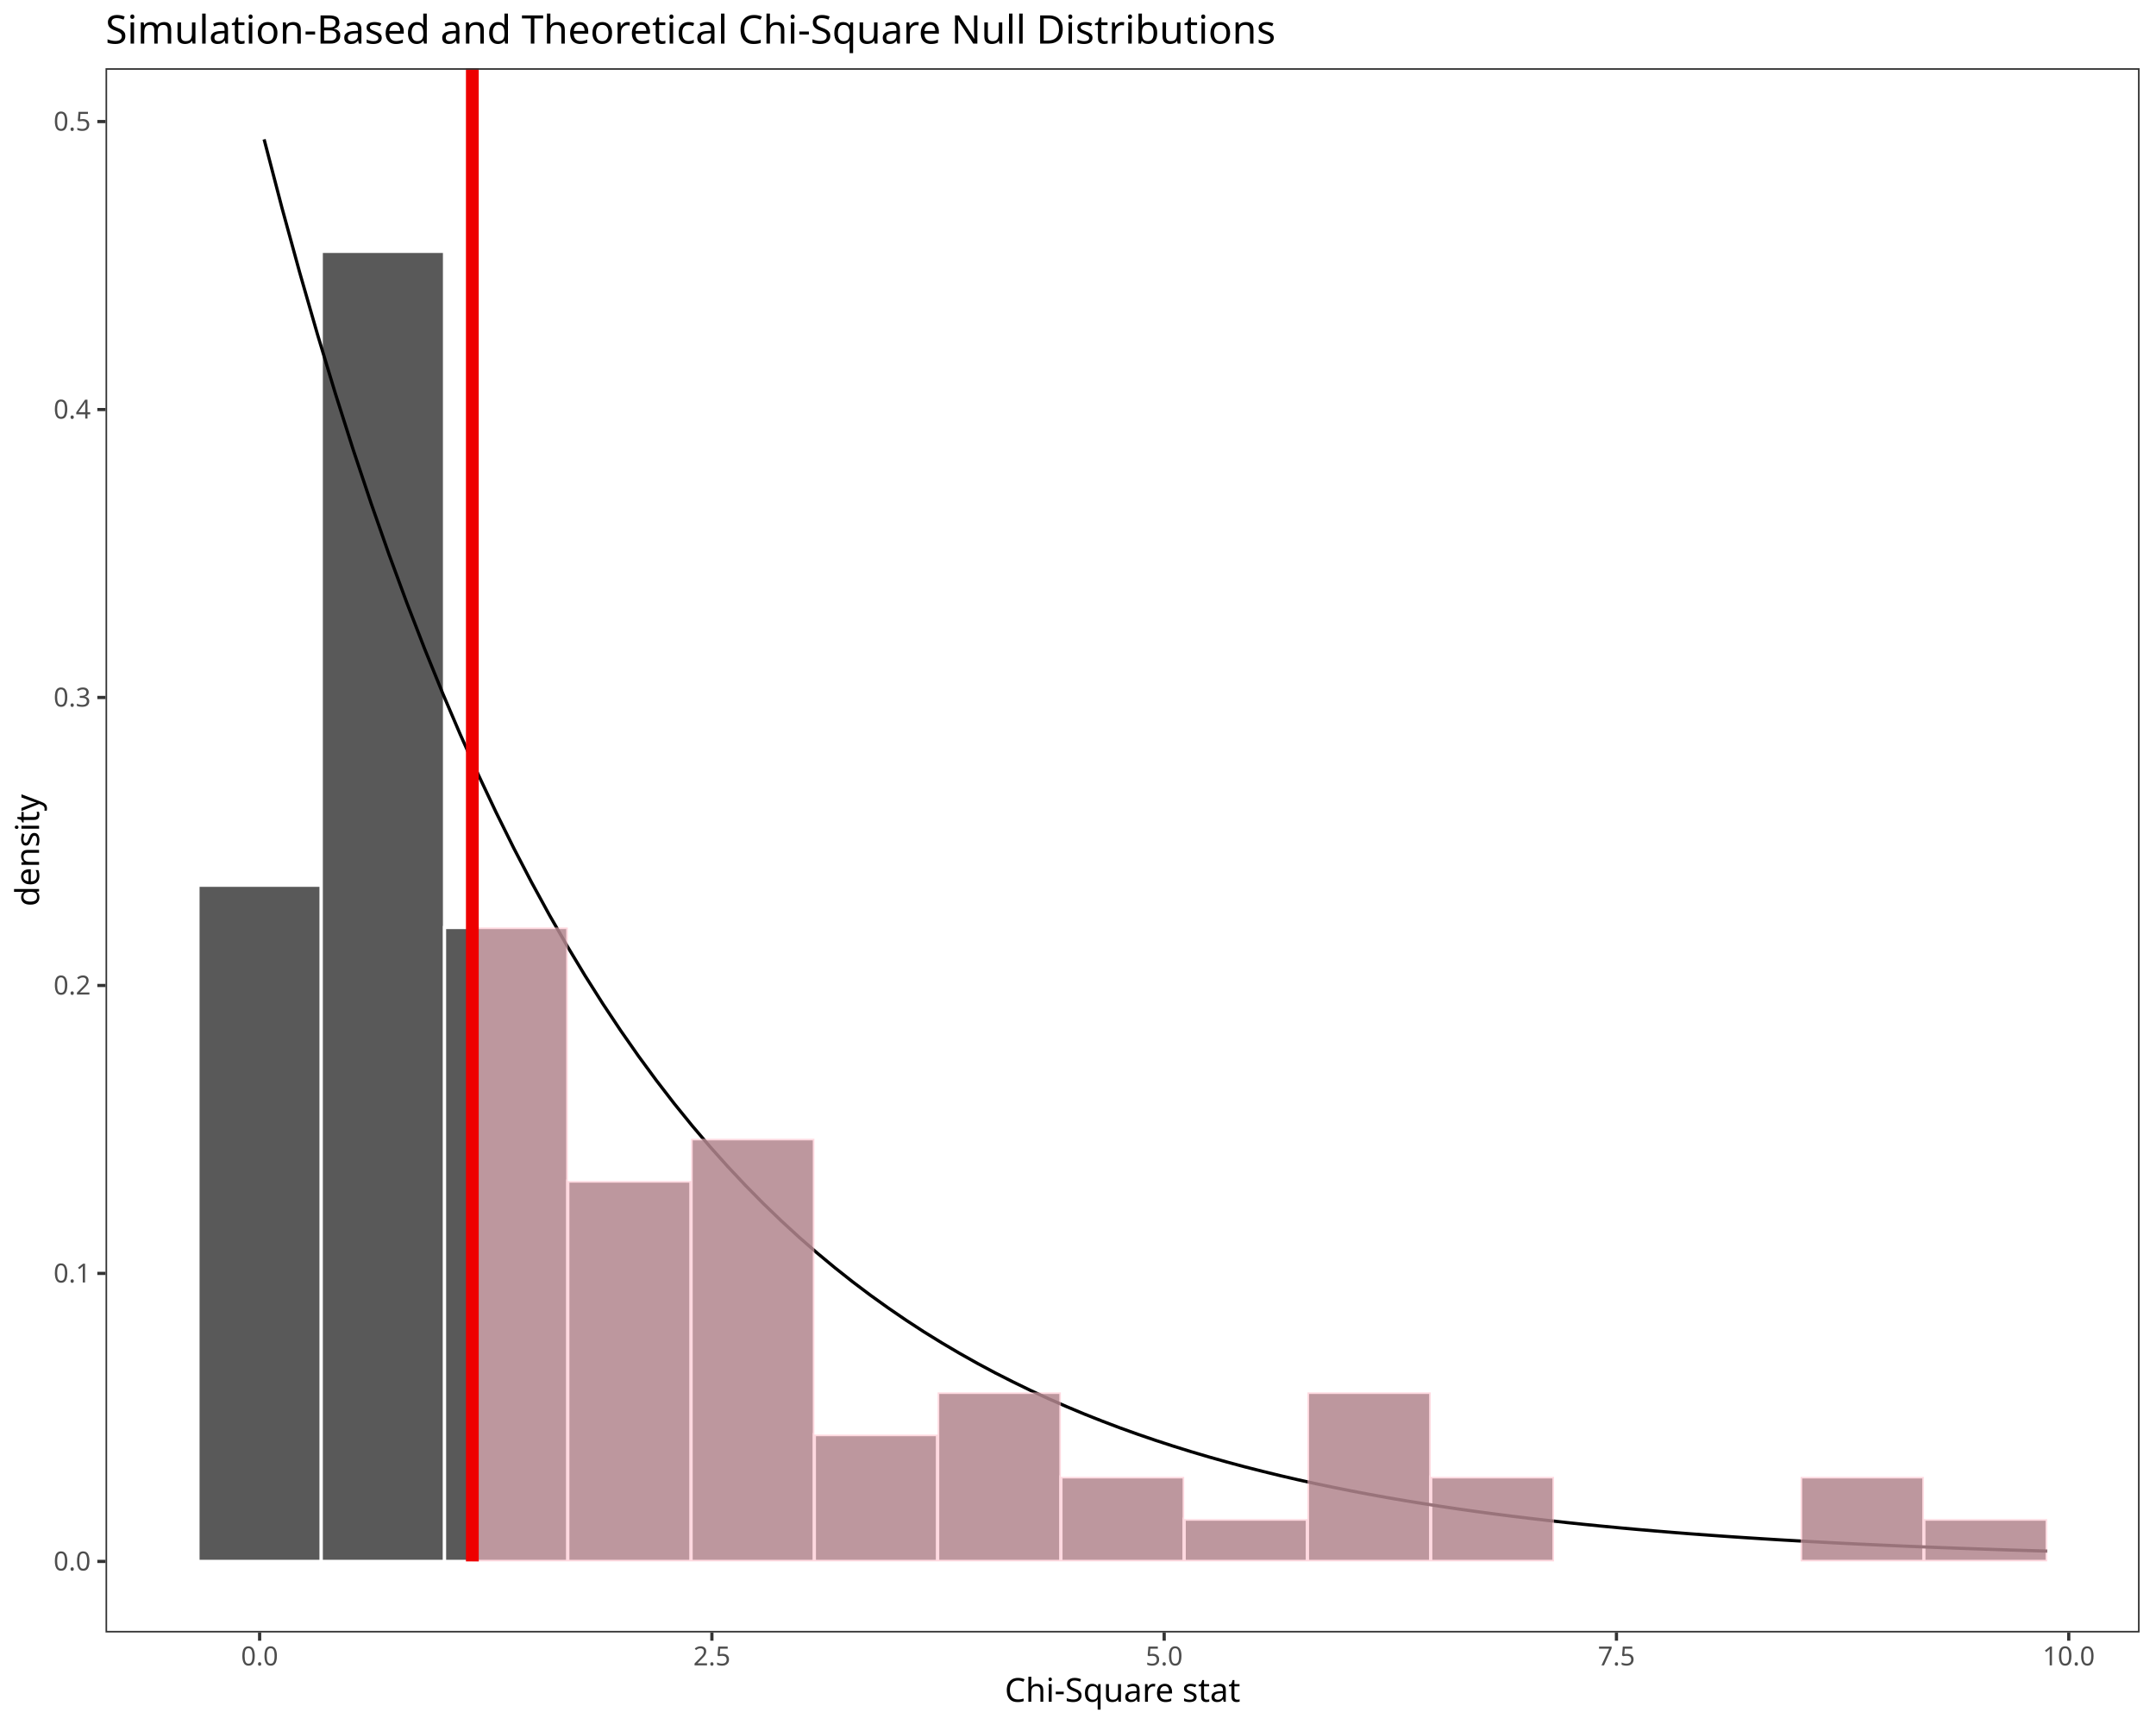
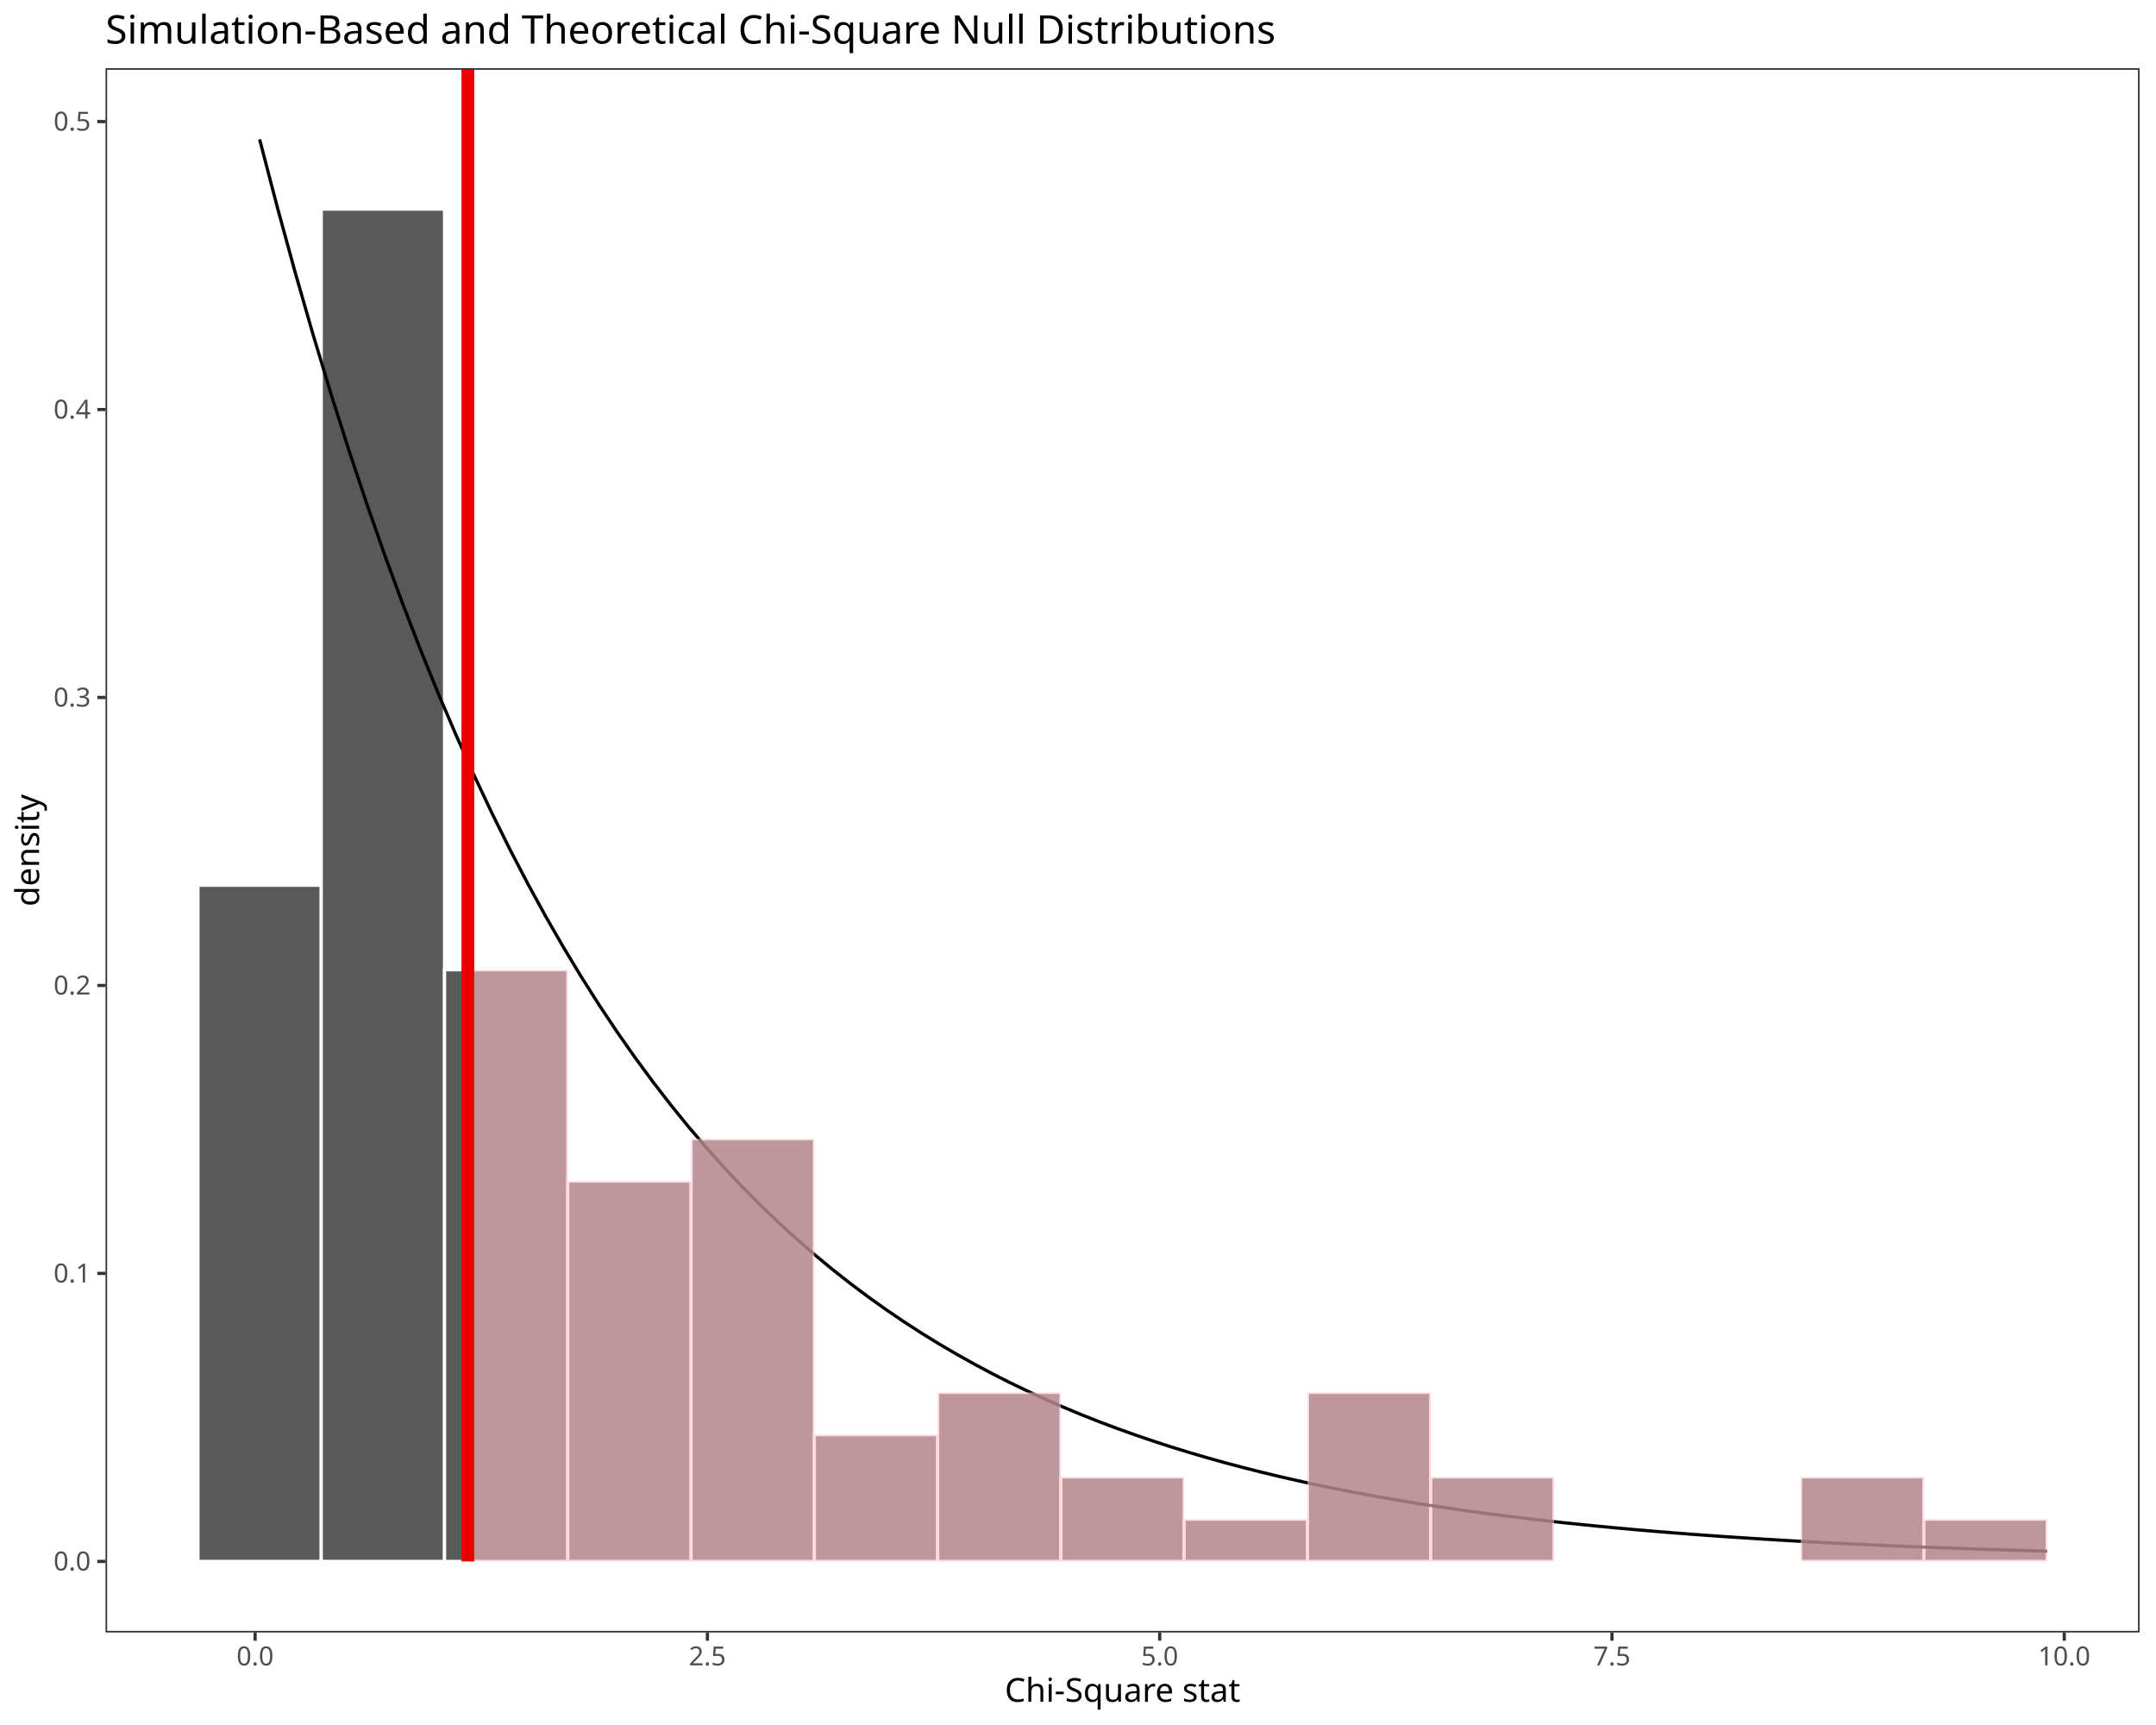
<svg xmlns="http://www.w3.org/2000/svg" class="svglite" data-engine-version="2.0" width="720.00pt" height="576.00pt" viewBox="0 0 720.00 576.00">
  <defs>
    <style type="text/css">
    .svglite line, .svglite polyline, .svglite polygon, .svglite path, .svglite rect, .svglite circle {
      fill: none;
      stroke: #000000;
      stroke-linecap: round;
      stroke-linejoin: round;
      stroke-miterlimit: 10.00;
    }
  </style>
  </defs>
  <rect width="100%" height="100%" style="stroke: none; fill: #FFFFFF;" />
  <defs>
    <clipPath id="cpMC4wMHw3MjAuMDB8MC4wMHw1NzYuMDA=">
      <rect x="0.00" y="0.00" width="720.00" height="576.00" />
    </clipPath>
  </defs>
  <g clip-path="url(#cpMC4wMHw3MjAuMDB8MC4wMHw1NzYuMDA=)">
    <rect x="0.00" y="0.00" width="720.00" height="576.00" style="stroke-width: 1.07; stroke: #FFFFFF; fill: #FFFFFF;" />
  </g>
  <defs>
    <clipPath id="cpMzUuMjR8NzE0LjUyfDIyLjc4fDU0NS4xMQ==">
      <rect x="35.24" y="22.78" width="679.28" height="522.33" />
    </clipPath>
  </defs>
  <g clip-path="url(#cpMzUuMjR8NzE0LjUyfDIyLjc4fDU0NS4xMQ==)">
    <rect x="35.24" y="22.78" width="679.28" height="522.33" style="stroke-width: 1.07; stroke: none; fill: #FFFFFF;" />
    <rect x="66.11" y="295.59" width="41.17" height="225.78" style="stroke-width: 1.07; stroke: #FFFFFF; stroke-linecap: butt; stroke-linejoin: miter; fill: #595959;" />
-     <rect x="107.28" y="83.93" width="41.17" height="437.44" style="stroke-width: 1.07; stroke: #FFFFFF; stroke-linecap: butt; stroke-linejoin: miter; fill: #595959;" />
-     <rect x="148.45" y="309.70" width="41.17" height="211.67" style="stroke-width: 1.07; stroke: #FFFFFF; stroke-linecap: butt; stroke-linejoin: miter; fill: #595959;" />
+     <rect x="107.28" y="69.82" width="41.17" height="451.55" style="stroke-width: 1.07; stroke: #FFFFFF; stroke-linecap: butt; stroke-linejoin: miter; fill: #595959;" />
+     <rect x="148.45" y="323.82" width="41.17" height="197.56" style="stroke-width: 1.07; stroke: #FFFFFF; stroke-linecap: butt; stroke-linejoin: miter; fill: #595959;" />
    <rect x="189.62" y="394.37" width="41.17" height="127.00" style="stroke-width: 1.07; stroke: #FFFFFF; stroke-linecap: butt; stroke-linejoin: miter; fill: #595959;" />
    <rect x="230.79" y="380.26" width="41.17" height="141.11" style="stroke-width: 1.07; stroke: #FFFFFF; stroke-linecap: butt; stroke-linejoin: miter; fill: #595959;" />
    <rect x="271.96" y="479.04" width="41.17" height="42.33" style="stroke-width: 1.07; stroke: #FFFFFF; stroke-linecap: butt; stroke-linejoin: miter; fill: #595959;" />
    <rect x="313.13" y="464.93" width="41.17" height="56.44" style="stroke-width: 1.07; stroke: #FFFFFF; stroke-linecap: butt; stroke-linejoin: miter; fill: #595959;" />
    <rect x="354.30" y="493.15" width="41.17" height="28.22" style="stroke-width: 1.07; stroke: #FFFFFF; stroke-linecap: butt; stroke-linejoin: miter; fill: #595959;" />
    <rect x="395.46" y="507.26" width="41.17" height="14.11" style="stroke-width: 1.07; stroke: #FFFFFF; stroke-linecap: butt; stroke-linejoin: miter; fill: #595959;" />
    <rect x="436.63" y="464.93" width="41.17" height="56.44" style="stroke-width: 1.07; stroke: #FFFFFF; stroke-linecap: butt; stroke-linejoin: miter; fill: #595959;" />
    <rect x="477.80" y="493.15" width="41.17" height="28.22" style="stroke-width: 1.07; stroke: #FFFFFF; stroke-linecap: butt; stroke-linejoin: miter; fill: #595959;" />
    <rect x="518.97" y="521.37" width="41.17" height="0.00" style="stroke-width: 1.07; stroke: #FFFFFF; stroke-linecap: butt; stroke-linejoin: miter; fill: #595959;" />
    <rect x="560.14" y="521.37" width="41.17" height="0.00" style="stroke-width: 1.07; stroke: #FFFFFF; stroke-linecap: butt; stroke-linejoin: miter; fill: #595959;" />
    <rect x="601.31" y="493.15" width="41.17" height="28.22" style="stroke-width: 1.07; stroke: #FFFFFF; stroke-linecap: butt; stroke-linejoin: miter; fill: #595959;" />
    <rect x="642.48" y="507.26" width="41.17" height="14.11" style="stroke-width: 1.07; stroke: #FFFFFF; stroke-linecap: butt; stroke-linejoin: miter; fill: #595959;" />
-     <polyline points="88.20,46.53 94.15,69.36 100.11,91.09 106.06,111.78 112.02,131.48 117.97,150.22 123.93,168.07 129.88,185.06 135.84,201.23 141.79,216.62 147.74,231.28 153.70,245.23 159.65,258.50 165.61,271.14 171.56,283.18 177.52,294.63 183.47,305.53 189.43,315.91 195.38,325.79 201.33,335.19 207.29,344.15 213.24,352.67 219.20,360.78 225.15,368.50 231.11,375.85 237.06,382.85 243.02,389.51 248.97,395.85 254.92,401.89 260.88,407.63 266.83,413.10 272.79,418.31 278.74,423.26 284.70,427.98 290.65,432.47 296.61,436.74 302.56,440.81 308.51,444.69 314.47,448.37 320.42,451.88 326.38,455.23 332.33,458.41 338.29,461.43 344.24,464.32 350.19,467.06 356.15,469.67 362.10,472.16 368.06,474.52 374.01,476.78 379.97,478.92 385.92,480.96 391.88,482.90 397.83,484.75 403.78,486.51 409.74,488.19 415.69,489.79 421.65,491.30 427.60,492.75 433.56,494.13 439.51,495.44 445.47,496.68 451.42,497.87 457.37,499.00 463.33,500.08 469.28,501.10 475.24,502.07 481.19,503.00 487.15,503.89 493.10,504.73 499.06,505.53 505.01,506.29 510.96,507.01 516.92,507.70 522.87,508.36 528.83,508.99 534.78,509.58 540.74,510.15 546.69,510.69 552.65,511.20 558.60,511.69 564.55,512.16 570.51,512.60 576.46,513.02 582.42,513.42 588.37,513.80 594.33,514.17 600.28,514.51 606.24,514.84 612.19,515.16 618.14,515.46 624.10,515.74 630.05,516.01 636.01,516.27 641.96,516.51 647.92,516.75 653.87,516.97 659.83,517.18 665.78,517.38 671.73,517.58 677.69,517.76 683.64,517.93 " style="stroke-width: 1.07; stroke-linecap: butt;" />
-     <polygon points="157.74,309.70 157.74,309.70 189.62,309.70 189.62,309.70 189.62,380.26 189.62,450.81 189.62,521.37 189.62,479.04 189.62,436.70 189.62,394.37 189.62,394.37 230.79,394.37 230.79,394.37 230.79,436.70 230.79,479.04 230.79,521.37 230.79,474.33 230.79,427.30 230.79,380.26 230.79,380.26 271.96,380.26 271.96,380.26 271.96,427.30 271.96,474.33 271.96,521.37 271.96,507.26 271.96,493.15 271.96,479.04 271.96,479.04 313.13,479.04 313.13,479.04 313.13,493.15 313.13,507.26 313.13,521.37 313.13,502.56 313.13,483.74 313.13,464.93 313.13,464.93 354.29,464.93 354.29,464.93 354.29,483.74 354.29,502.56 354.30,521.37 354.30,511.96 354.30,502.56 354.30,493.15 354.30,493.15 395.46,493.15 395.46,493.15 395.46,502.56 395.46,511.96 395.46,521.37 395.46,516.67 395.46,511.96 395.46,507.26 395.46,507.26 436.63,507.26 436.63,507.26 436.63,511.96 436.63,516.67 436.63,521.37 436.63,502.56 436.63,483.74 436.63,464.93 436.63,464.93 477.80,464.93 477.80,464.93 477.80,483.74 477.80,502.56 477.80,521.37 477.80,511.96 477.80,502.56 477.80,493.15 477.80,493.15 518.97,493.15 518.97,493.15 518.97,502.56 518.97,511.96 518.97,521.37 518.97,521.37 518.97,521.37 518.97,521.37 518.97,521.37 560.14,521.37 560.14,521.37 560.14,521.37 560.14,521.37 560.14,521.37 560.14,521.37 560.14,521.37 560.14,521.37 560.14,521.37 601.31,521.37 601.31,521.37 601.31,521.37 601.31,521.37 601.31,521.37 601.31,511.96 601.31,502.56 601.31,493.15 601.31,493.15 642.47,493.15 642.48,493.15 642.48,502.56 642.48,511.96 642.48,521.37 642.48,516.67 642.48,511.96 642.48,507.26 642.48,507.26 683.64,507.26 683.64,507.26 683.64,521.37 683.64,521.37 683.64,521.37 642.48,521.37 642.48,521.37 642.48,521.37 642.48,521.37 642.48,521.37 642.48,521.37 642.48,521.37 642.48,521.37 642.47,521.37 601.31,521.37 601.31,521.37 601.31,521.37 601.31,521.37 601.31,521.37 601.31,521.37 601.31,521.37 601.31,521.37 601.31,521.37 560.14,521.37 560.14,521.37 560.14,521.37 560.14,521.37 560.14,521.37 560.14,521.37 560.14,521.37 560.14,521.37 560.14,521.37 518.97,521.37 518.97,521.37 518.97,521.37 518.97,521.37 518.97,521.37 518.97,521.37 518.97,521.37 518.97,521.37 518.97,521.37 477.80,521.37 477.80,521.37 477.80,521.37 477.80,521.37 477.80,521.37 477.80,521.37 477.80,521.37 477.80,521.37 477.80,521.37 436.63,521.37 436.63,521.37 436.63,521.37 436.63,521.37 436.63,521.37 436.63,521.37 436.63,521.37 436.63,521.37 436.63,521.37 395.46,521.37 395.46,521.37 395.46,521.37 395.46,521.37 395.46,521.37 395.46,521.37 395.46,521.37 395.46,521.37 395.46,521.37 354.30,521.37 354.30,521.37 354.30,521.37 354.30,521.37 354.30,521.37 354.29,521.37 354.29,521.37 354.29,521.37 354.29,521.37 313.13,521.37 313.13,521.37 313.13,521.37 313.13,521.37 313.13,521.37 313.13,521.37 313.13,521.37 313.13,521.37 313.13,521.37 271.96,521.37 271.96,521.37 271.96,521.37 271.96,521.37 271.96,521.37 271.96,521.37 271.96,521.37 271.96,521.37 271.96,521.37 230.79,521.37 230.79,521.37 230.79,521.37 230.79,521.37 230.79,521.37 230.79,521.37 230.79,521.37 230.79,521.37 230.79,521.37 189.62,521.37 189.62,521.37 189.62,521.37 189.62,521.37 189.62,521.37 189.62,521.37 189.62,521.37 189.62,521.37 189.62,521.37 157.74,521.37 157.74,521.37 157.74,521.37 " style="stroke-width: 0.00; stroke: none; stroke-linecap: butt; fill: #FFC0CB; fill-opacity: 0.60;" />
-     <polyline points="157.74,309.70 157.74,309.70 189.62,309.70 189.62,309.70 189.62,380.26 189.62,450.81 189.62,521.37 189.62,479.04 189.62,436.70 189.62,394.37 189.62,394.37 230.79,394.37 230.79,394.37 230.79,436.70 230.79,479.04 230.79,521.37 230.79,474.33 230.79,427.30 230.79,380.26 230.79,380.26 271.96,380.26 271.96,380.26 271.96,427.30 271.96,474.33 271.96,521.37 271.96,507.26 271.96,493.15 271.96,479.04 271.96,479.04 313.13,479.04 313.13,479.04 313.13,493.15 313.13,507.26 313.13,521.37 313.13,502.56 313.13,483.74 313.13,464.93 313.13,464.93 354.29,464.93 354.29,464.93 354.29,483.74 354.29,502.56 354.30,521.37 354.30,511.96 354.30,502.56 354.30,493.15 354.30,493.15 395.46,493.15 395.46,493.15 395.46,502.56 395.46,511.96 395.46,521.37 395.46,516.67 395.46,511.96 395.46,507.26 395.46,507.26 436.63,507.26 436.63,507.26 436.63,511.96 436.63,516.67 436.63,521.37 436.63,502.56 436.63,483.74 436.63,464.93 436.63,464.93 477.80,464.93 477.80,464.93 477.80,483.74 477.80,502.56 477.80,521.37 477.80,511.96 477.80,502.56 477.80,493.15 477.80,493.15 518.97,493.15 518.97,493.15 518.97,502.56 518.97,511.96 518.97,521.37 518.97,521.37 518.97,521.37 518.97,521.37 518.97,521.37 560.14,521.37 560.14,521.37 560.14,521.37 560.14,521.37 560.14,521.37 560.14,521.37 560.14,521.37 560.14,521.37 560.14,521.37 601.31,521.37 601.31,521.37 601.31,521.37 601.31,521.37 601.31,521.37 601.31,511.96 601.31,502.56 601.31,493.15 601.31,493.15 642.47,493.15 642.48,493.15 642.48,502.56 642.48,511.96 642.48,521.37 642.48,516.67 642.48,511.96 642.48,507.26 642.48,507.26 683.64,507.26 683.64,507.26 " style="stroke-width: 1.07; stroke: none; stroke-linecap: butt;" />
-     <line x1="157.74" y1="521.37" x2="157.74" y2="22.78" style="stroke-width: 4.27; stroke: #EE0000; stroke-linecap: butt;" />
+     <polyline points="86.70,46.53 92.67,69.41 98.64,91.20 104.61,111.93 110.58,131.67 116.55,150.46 122.52,168.33 128.49,185.35 134.45,201.55 140.42,216.96 146.39,231.64 152.36,245.60 158.33,258.90 164.30,271.55 170.27,283.59 176.24,295.05 182.21,305.96 188.18,316.34 194.15,326.23 200.12,335.63 206.09,344.59 212.06,353.11 218.03,361.22 224.00,368.94 229.97,376.29 235.94,383.28 241.90,389.94 247.87,396.27 253.84,402.30 259.81,408.04 265.78,413.50 271.75,418.70 277.72,423.65 283.69,428.36 289.66,432.84 295.63,437.11 301.60,441.17 307.57,445.04 313.54,448.72 319.51,452.22 325.48,455.55 331.45,458.73 337.42,461.75 343.39,464.62 349.35,467.36 355.32,469.96 361.29,472.44 367.26,474.80 373.23,477.04 379.20,479.18 385.17,481.21 391.14,483.15 397.11,484.99 403.08,486.74 409.05,488.41 415.02,490.00 420.99,491.51 426.96,492.95 432.93,494.32 438.90,495.63 444.87,496.87 450.84,498.05 456.80,499.17 462.77,500.24 468.74,501.26 474.71,502.23 480.68,503.15 486.65,504.03 492.62,504.87 498.59,505.66 504.56,506.42 510.53,507.14 516.50,507.83 522.47,508.48 528.44,509.10 534.41,509.69 540.38,510.25 546.35,510.79 552.32,511.30 558.29,511.79 564.25,512.25 570.22,512.69 576.19,513.11 582.16,513.50 588.13,513.88 594.10,514.24 600.07,514.59 606.04,514.91 612.01,515.23 617.98,515.52 623.95,515.80 629.92,516.07 635.89,516.33 641.86,516.57 647.83,516.80 653.80,517.02 659.77,517.23 665.74,517.43 671.70,517.62 677.67,517.80 683.64,517.97 " style="stroke-width: 1.07; stroke-linecap: butt;" />
+     <polygon points="156.24,323.82 189.62,323.82 189.62,521.37 189.62,394.37 230.79,394.37 230.79,521.37 230.79,380.26 271.96,380.26 271.96,521.37 271.96,479.04 313.13,479.04 313.13,521.37 313.13,464.93 354.29,464.93 354.30,521.37 354.30,493.15 395.46,493.15 395.46,521.37 395.46,507.26 436.63,507.26 436.63,521.37 436.63,464.93 477.80,464.93 477.80,521.37 477.80,493.15 518.97,493.15 518.97,521.37 518.97,521.37 560.14,521.37 560.14,521.37 560.14,521.37 601.31,521.37 601.31,521.37 601.31,493.15 642.48,493.15 642.48,521.37 642.48,507.26 683.64,507.26 683.64,521.37 642.48,521.37 642.48,521.37 642.48,521.37 601.31,521.37 601.31,521.37 601.31,521.37 560.14,521.37 560.14,521.37 560.14,521.37 518.97,521.37 518.97,521.37 518.97,521.37 477.80,521.37 477.80,521.37 477.80,521.37 436.63,521.37 436.63,521.37 436.63,521.37 395.46,521.37 395.46,521.37 395.46,521.37 354.30,521.37 354.30,521.37 354.29,521.37 313.13,521.37 313.13,521.37 313.13,521.37 271.96,521.37 271.96,521.37 271.96,521.37 230.79,521.37 230.79,521.37 230.79,521.37 189.62,521.37 189.62,521.37 189.62,521.37 156.24,521.37 " style="stroke-width: 0.00; stroke: none; stroke-linecap: butt; fill: #FFC0CB; fill-opacity: 0.60;" />
+     <polyline points="156.24,323.82 189.62,323.82 189.62,521.37 189.62,394.37 230.79,394.37 230.79,521.37 230.79,380.26 271.96,380.26 271.96,521.37 271.96,479.04 313.13,479.04 313.13,521.37 313.13,464.93 354.29,464.93 354.30,521.37 354.30,493.15 395.46,493.15 395.46,521.37 395.46,507.26 436.63,507.26 436.63,521.37 436.63,464.93 477.80,464.93 477.80,521.37 477.80,493.15 518.97,493.15 518.97,521.37 518.97,521.37 560.14,521.37 560.14,521.37 560.14,521.37 601.31,521.37 601.31,521.37 601.31,493.15 642.48,493.15 642.48,521.37 642.48,507.26 683.64,507.26 " style="stroke-width: 1.07; stroke: none; stroke-linecap: butt;" />
+     <line x1="156.24" y1="521.37" x2="156.24" y2="22.78" style="stroke-width: 4.27; stroke: #EE0000; stroke-linecap: butt;" />
    <rect x="35.24" y="22.78" width="679.28" height="522.33" style="stroke-width: 1.07; stroke: #333333;" />
  </g>
  <g clip-path="url(#cpMC4wMHw3MjAuMDB8MC4wMHw1NzYuMDA=)">
    <text x="30.31" y="524.40" text-anchor="end" style="font-size: 8.80px; fill: #4D4D4D; font-family: sans;" textLength="12.23px" lengthAdjust="spacingAndGlyphs">0.0</text>
    <text x="30.31" y="428.24" text-anchor="end" style="font-size: 8.80px; fill: #4D4D4D; font-family: sans;" textLength="12.23px" lengthAdjust="spacingAndGlyphs">0.1</text>
    <text x="30.31" y="332.09" text-anchor="end" style="font-size: 8.80px; fill: #4D4D4D; font-family: sans;" textLength="12.23px" lengthAdjust="spacingAndGlyphs">0.2</text>
    <text x="30.31" y="235.93" text-anchor="end" style="font-size: 8.80px; fill: #4D4D4D; font-family: sans;" textLength="12.23px" lengthAdjust="spacingAndGlyphs">0.3</text>
    <text x="30.31" y="139.78" text-anchor="end" style="font-size: 8.80px; fill: #4D4D4D; font-family: sans;" textLength="12.23px" lengthAdjust="spacingAndGlyphs">0.4</text>
    <text x="30.31" y="43.62" text-anchor="end" style="font-size: 8.80px; fill: #4D4D4D; font-family: sans;" textLength="12.23px" lengthAdjust="spacingAndGlyphs">0.5</text>
    <polyline points="32.50,521.37 35.24,521.37 " style="stroke-width: 1.07; stroke: #333333; stroke-linecap: butt;" />
    <polyline points="32.50,425.21 35.24,425.21 " style="stroke-width: 1.07; stroke: #333333; stroke-linecap: butt;" />
    <polyline points="32.50,329.06 35.24,329.06 " style="stroke-width: 1.07; stroke: #333333; stroke-linecap: butt;" />
    <polyline points="32.50,232.90 35.24,232.90 " style="stroke-width: 1.07; stroke: #333333; stroke-linecap: butt;" />
    <polyline points="32.50,136.75 35.24,136.75 " style="stroke-width: 1.07; stroke: #333333; stroke-linecap: butt;" />
    <polyline points="32.50,40.59 35.24,40.59 " style="stroke-width: 1.07; stroke: #333333; stroke-linecap: butt;" />
-     <polyline points="86.70,547.85 86.70,545.11 " style="stroke-width: 1.07; stroke: #333333; stroke-linecap: butt;" />
-     <polyline points="237.74,547.85 237.74,545.11 " style="stroke-width: 1.07; stroke: #333333; stroke-linecap: butt;" />
-     <polyline points="388.78,547.85 388.78,545.11 " style="stroke-width: 1.07; stroke: #333333; stroke-linecap: butt;" />
-     <polyline points="539.82,547.85 539.82,545.11 " style="stroke-width: 1.07; stroke: #333333; stroke-linecap: butt;" />
-     <polyline points="690.86,547.85 690.86,545.11 " style="stroke-width: 1.07; stroke: #333333; stroke-linecap: butt;" />
-     <text x="86.70" y="556.10" text-anchor="middle" style="font-size: 8.80px; fill: #4D4D4D; font-family: sans;" textLength="12.23px" lengthAdjust="spacingAndGlyphs">0.0</text>
-     <text x="237.74" y="556.10" text-anchor="middle" style="font-size: 8.80px; fill: #4D4D4D; font-family: sans;" textLength="12.23px" lengthAdjust="spacingAndGlyphs">2.5</text>
-     <text x="388.78" y="556.10" text-anchor="middle" style="font-size: 8.80px; fill: #4D4D4D; font-family: sans;" textLength="12.23px" lengthAdjust="spacingAndGlyphs">5.0</text>
-     <text x="539.82" y="556.10" text-anchor="middle" style="font-size: 8.80px; fill: #4D4D4D; font-family: sans;" textLength="12.23px" lengthAdjust="spacingAndGlyphs">7.5</text>
-     <text x="690.86" y="556.10" text-anchor="middle" style="font-size: 8.80px; fill: #4D4D4D; font-family: sans;" textLength="17.13px" lengthAdjust="spacingAndGlyphs">10.0</text>
+     <polyline points="85.20,547.85 85.20,545.11 " style="stroke-width: 1.07; stroke: #333333; stroke-linecap: butt;" />
+     <polyline points="236.24,547.85 236.24,545.11 " style="stroke-width: 1.07; stroke: #333333; stroke-linecap: butt;" />
+     <polyline points="387.28,547.85 387.28,545.11 " style="stroke-width: 1.07; stroke: #333333; stroke-linecap: butt;" />
+     <polyline points="538.32,547.85 538.32,545.11 " style="stroke-width: 1.07; stroke: #333333; stroke-linecap: butt;" />
+     <polyline points="689.36,547.85 689.36,545.11 " style="stroke-width: 1.07; stroke: #333333; stroke-linecap: butt;" />
+     <text x="85.20" y="556.10" text-anchor="middle" style="font-size: 8.80px; fill: #4D4D4D; font-family: sans;" textLength="12.23px" lengthAdjust="spacingAndGlyphs">0.0</text>
+     <text x="236.24" y="556.10" text-anchor="middle" style="font-size: 8.80px; fill: #4D4D4D; font-family: sans;" textLength="12.23px" lengthAdjust="spacingAndGlyphs">2.5</text>
+     <text x="387.28" y="556.10" text-anchor="middle" style="font-size: 8.80px; fill: #4D4D4D; font-family: sans;" textLength="12.23px" lengthAdjust="spacingAndGlyphs">5.0</text>
+     <text x="538.32" y="556.10" text-anchor="middle" style="font-size: 8.80px; fill: #4D4D4D; font-family: sans;" textLength="12.23px" lengthAdjust="spacingAndGlyphs">7.5</text>
+     <text x="689.36" y="556.10" text-anchor="middle" style="font-size: 8.80px; fill: #4D4D4D; font-family: sans;" textLength="17.13px" lengthAdjust="spacingAndGlyphs">10.0</text>
    <text x="374.88" y="568.24" text-anchor="middle" style="font-size: 11.00px; font-family: sans;" textLength="76.43px" lengthAdjust="spacingAndGlyphs">Chi-Square stat</text>
    <text transform="translate(13.05,283.95) rotate(-90)" text-anchor="middle" style="font-size: 11.00px; font-family: sans;" textLength="34.86px" lengthAdjust="spacingAndGlyphs">density</text>
    <text x="35.24" y="14.56" style="font-size: 13.20px; font-family: sans;" textLength="371.27px" lengthAdjust="spacingAndGlyphs">Simulation-Based and Theoretical Chi-Square Null Distributions</text>
  </g>
</svg>
